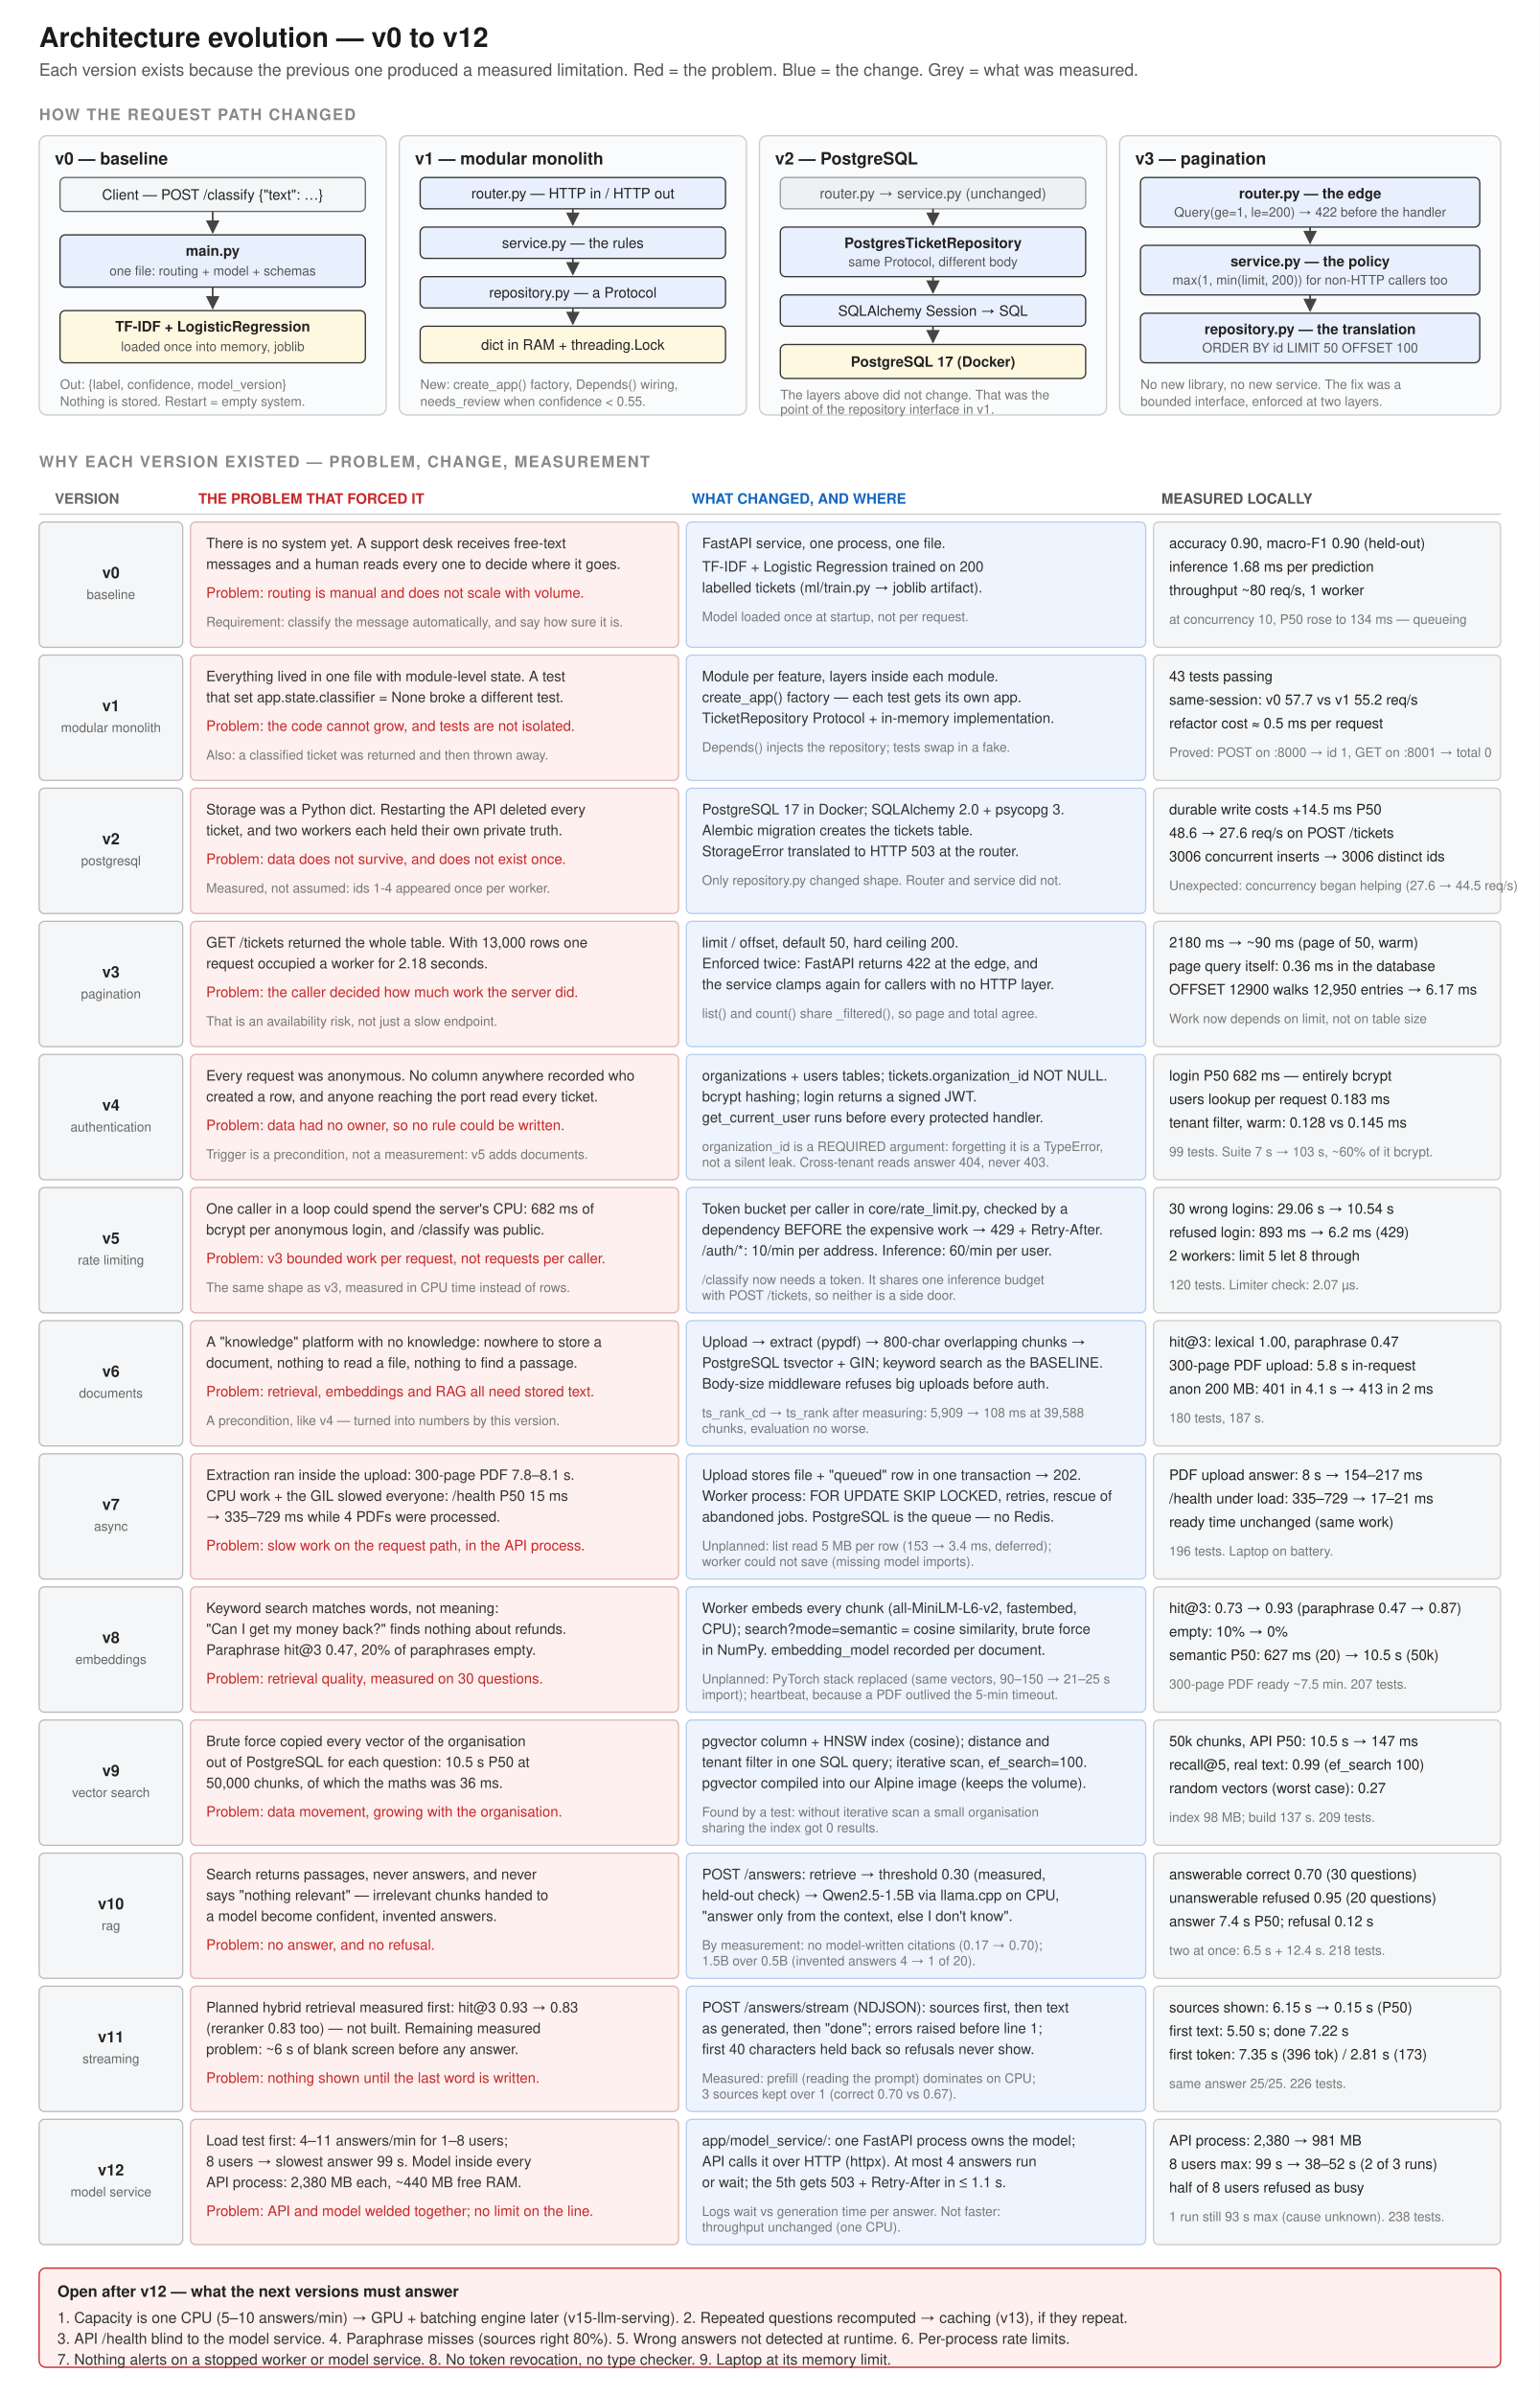
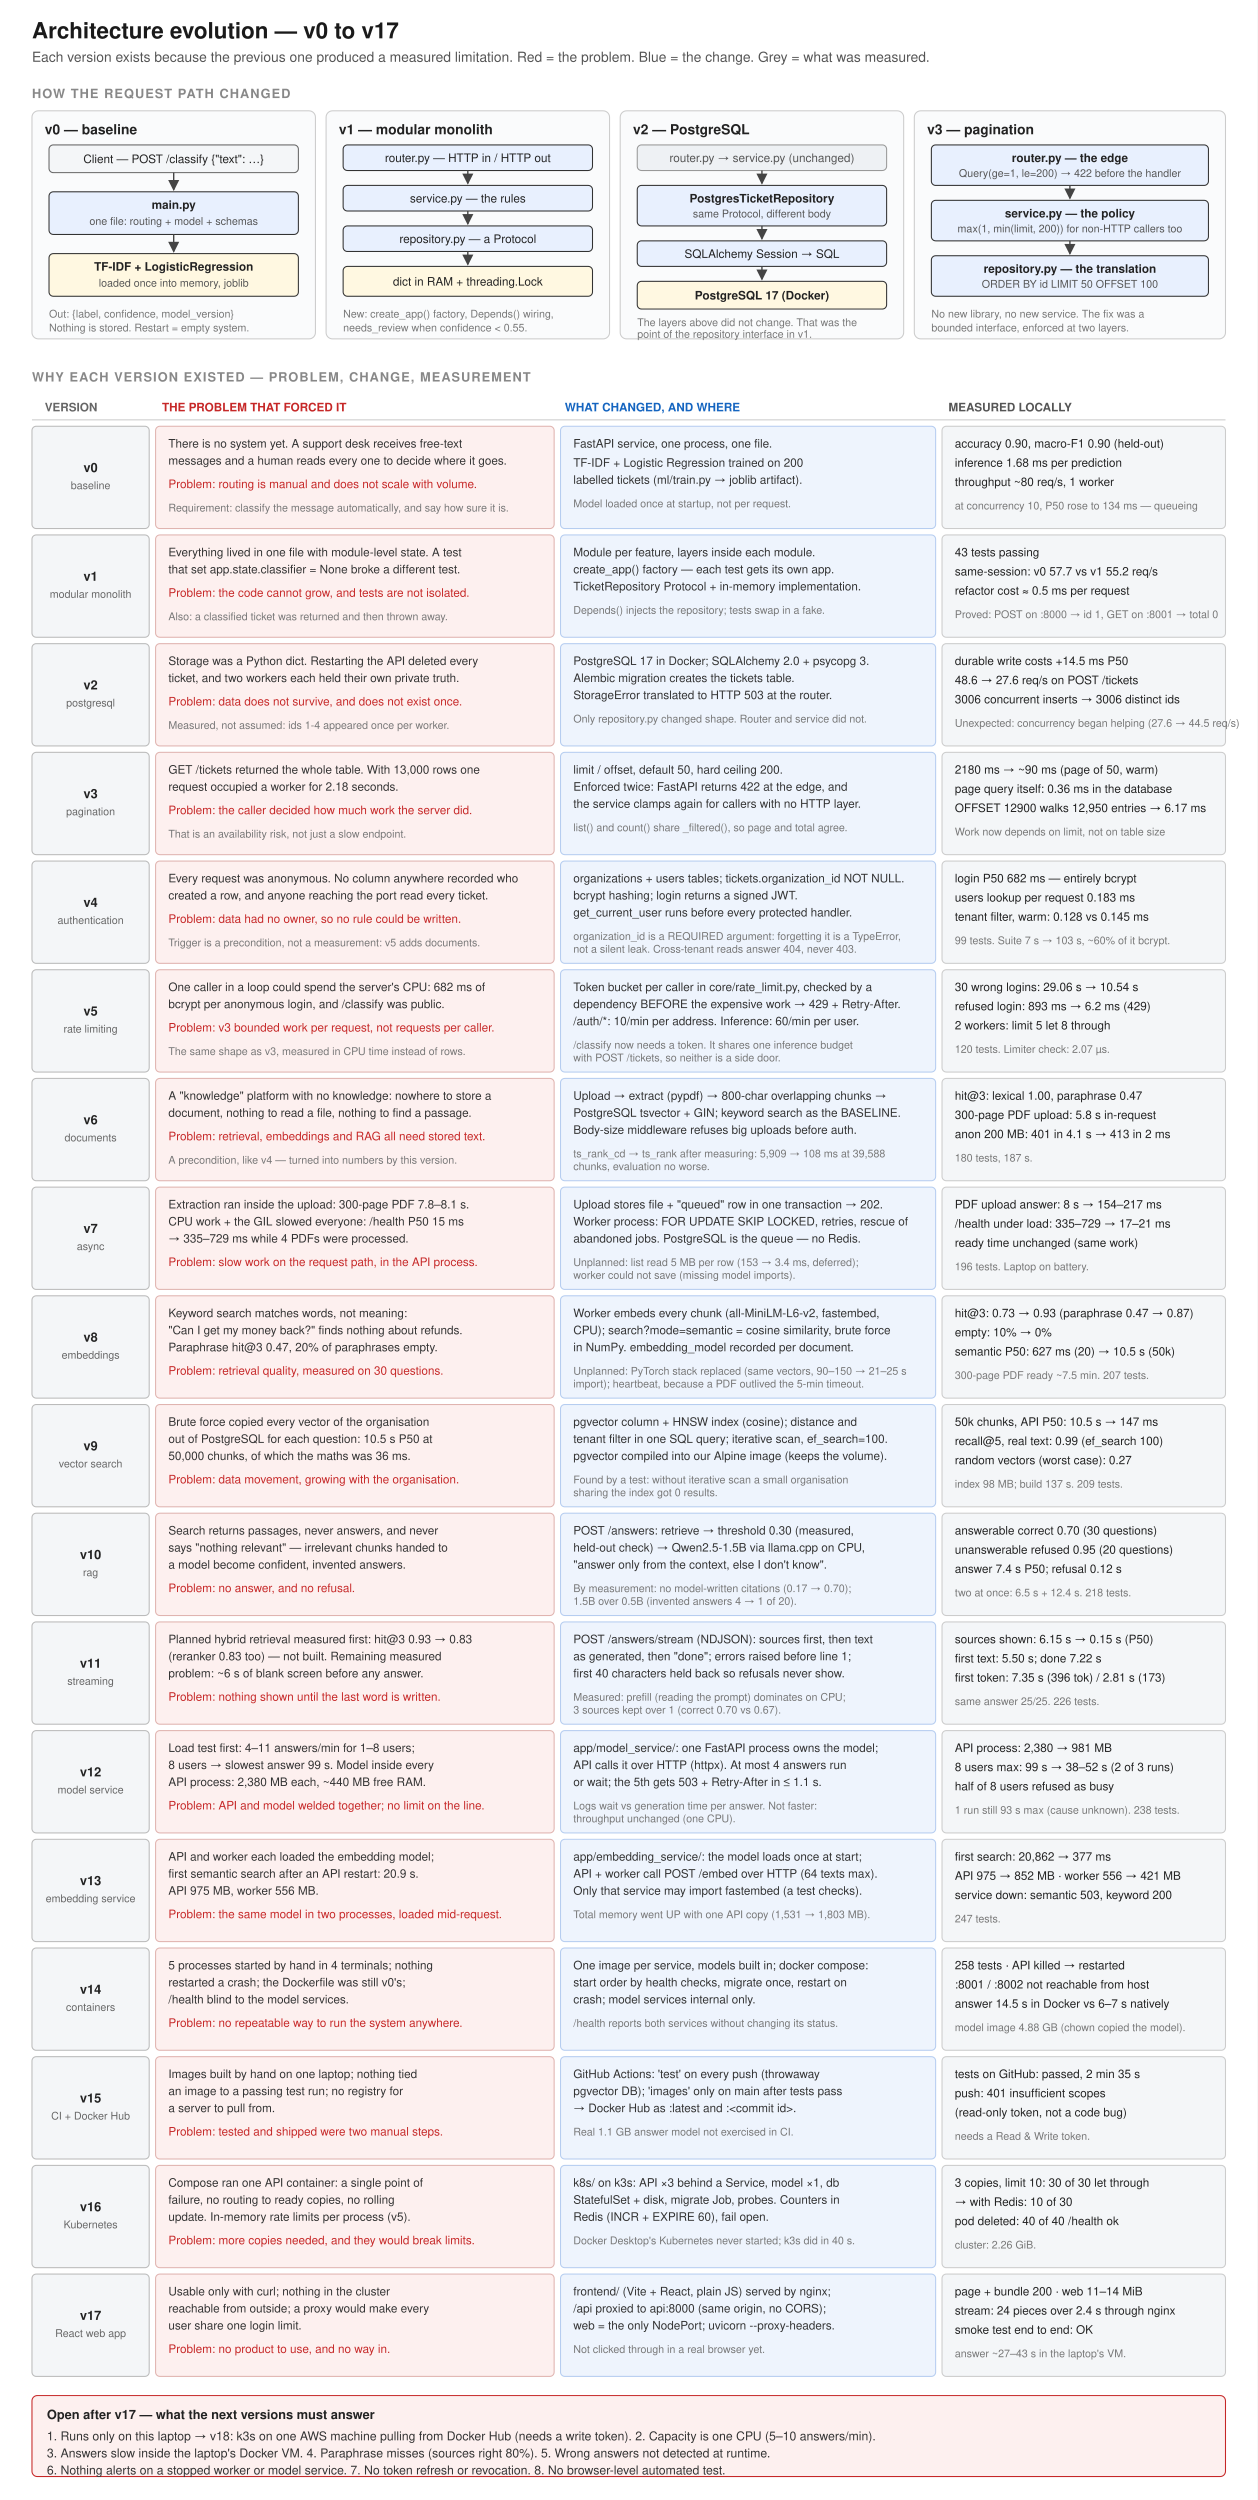
- <svg xmlns="http://www.w3.org/2000/svg" width="1180" height="1836" viewBox="0 0 1180 1836" font-family="Segoe UI, Helvetica, Arial, sans-serif" font-size="13">
+ <svg xmlns="http://www.w3.org/2000/svg" width="1180" height="2346" viewBox="0 0 1180 2346" font-family="Segoe UI, Helvetica, Arial, sans-serif" font-size="13">
  <defs>
    <marker id="a" markerWidth="8" markerHeight="8" refX="7" refY="4" orient="auto" markerUnits="strokeWidth">
      <path d="M0,0 L8,4 L0,8 z" fill="#444" />
    </marker>
  </defs>
-   <rect width="1180" height="1836" fill="#ffffff" />
-   <text x="30" y="36" font-size="21" font-weight="bold" fill="#1a1a1a">Architecture evolution — v0 to v12</text>
+   <rect width="1180" height="2346" fill="#ffffff" />
+   <text x="30" y="36" font-size="21" font-weight="bold" fill="#1a1a1a">Architecture evolution — v0 to v17</text>
  <text x="30" y="58" fill="#555">Each version exists because the previous one produced a measured limitation. Red = the problem. Blue = the change. Grey = what was measured.</text>
  <text x="30" y="92" font-size="12" font-weight="bold" fill="#888" letter-spacing="1">HOW THE REQUEST PATH CHANGED</text>
  <rect x="30" y="104" width="266" height="214" rx="6" fill="#fafbfc" stroke="#ccc" />
  <text x="42" y="126" font-weight="bold" font-size="13" fill="#222">v0 — baseline</text>
  <rect x="46" y="136" width="234" height="26" rx="4" fill="#f4f6f8" stroke="#666" />
  <text x="163" y="153" text-anchor="middle" font-size="11" fill="#222">Client — POST /classify {"text": …}</text>
  <line x1="163" y1="162" x2="163" y2="178" stroke="#444" stroke-width="1.3" marker-end="url(#a)" />
  <rect x="46" y="180" width="234" height="40" rx="4" fill="#e8f0fe" stroke="#333" />
  <text x="163" y="196" text-anchor="middle" font-size="11" font-weight="bold" fill="#222">main.py</text>
  <text x="163" y="211" text-anchor="middle" font-size="10" fill="#555">one file: routing + model + schemas</text>
  <line x1="163" y1="220" x2="163" y2="236" stroke="#444" stroke-width="1.3" marker-end="url(#a)" />
  <rect x="46" y="238" width="234" height="40" rx="4" fill="#fff8e1" stroke="#333" />
  <text x="163" y="254" text-anchor="middle" font-size="11" font-weight="bold" fill="#222">TF-IDF + LogisticRegression</text>
  <text x="163" y="269" text-anchor="middle" font-size="10" fill="#555">loaded once into memory, joblib</text>
  <text x="46" y="298" font-size="10" fill="#777">Out: {label, confidence, model_version}</text>
  <text x="46" y="311" font-size="10" fill="#777">Nothing is stored. Restart = empty system.</text>
  <rect x="306" y="104" width="266" height="214" rx="6" fill="#fafbfc" stroke="#ccc" />
  <text x="318" y="126" font-weight="bold" font-size="13" fill="#222">v1 — modular monolith</text>
  <rect x="322" y="136" width="234" height="24" rx="4" fill="#e8f0fe" stroke="#333" />
  <text x="439" y="152" text-anchor="middle" font-size="11" fill="#222">router.py — HTTP in / HTTP out</text>
  <line x1="439" y1="160" x2="439" y2="172" stroke="#444" stroke-width="1.3" marker-end="url(#a)" />
  <rect x="322" y="174" width="234" height="24" rx="4" fill="#e8f0fe" stroke="#333" />
  <text x="439" y="190" text-anchor="middle" font-size="11" fill="#222">service.py — the rules</text>
  <line x1="439" y1="198" x2="439" y2="210" stroke="#444" stroke-width="1.3" marker-end="url(#a)" />
  <rect x="322" y="212" width="234" height="24" rx="4" fill="#e8f0fe" stroke="#333" />
  <text x="439" y="228" text-anchor="middle" font-size="11" fill="#222">repository.py — a Protocol</text>
  <line x1="439" y1="236" x2="439" y2="248" stroke="#444" stroke-width="1.3" marker-end="url(#a)" />
  <rect x="322" y="250" width="234" height="28" rx="4" fill="#fff8e1" stroke="#333" />
  <text x="439" y="268" text-anchor="middle" font-size="11" fill="#222">dict in RAM + threading.Lock</text>
  <text x="322" y="298" font-size="10" fill="#777">New: create_app() factory, Depends() wiring,</text>
  <text x="322" y="311" font-size="10" fill="#777">needs_review when confidence &lt; 0.55.</text>
  <rect x="582" y="104" width="266" height="214" rx="6" fill="#fafbfc" stroke="#ccc" />
  <text x="594" y="126" font-weight="bold" font-size="13" fill="#222">v2 — PostgreSQL</text>
  <rect x="598" y="136" width="234" height="24" rx="4" fill="#eef1f4" stroke="#999" />
  <text x="715" y="152" text-anchor="middle" font-size="11" fill="#555">router.py → service.py (unchanged)</text>
  <line x1="715" y1="160" x2="715" y2="172" stroke="#444" stroke-width="1.3" marker-end="url(#a)" />
  <rect x="598" y="174" width="234" height="38" rx="4" fill="#e8f0fe" stroke="#333" />
  <text x="715" y="190" text-anchor="middle" font-size="11" font-weight="bold" fill="#222">PostgresTicketRepository</text>
  <text x="715" y="204" text-anchor="middle" font-size="10" fill="#555">same Protocol, different body</text>
  <line x1="715" y1="212" x2="715" y2="224" stroke="#444" stroke-width="1.3" marker-end="url(#a)" />
  <rect x="598" y="226" width="234" height="24" rx="4" fill="#e8f0fe" stroke="#333" />
  <text x="715" y="242" text-anchor="middle" font-size="11" fill="#222">SQLAlchemy Session → SQL</text>
  <line x1="715" y1="250" x2="715" y2="262" stroke="#444" stroke-width="1.3" marker-end="url(#a)" />
  <rect x="598" y="264" width="234" height="26" rx="4" fill="#fff8e1" stroke="#333" />
  <text x="715" y="281" text-anchor="middle" font-size="11" font-weight="bold" fill="#222">PostgreSQL 17 (Docker)</text>
  <text x="598" y="306" font-size="10" fill="#777">The layers above did not change. That was the</text>
  <text x="598" y="317" font-size="10" fill="#777">point of the repository interface in v1.</text>
  <rect x="858" y="104" width="292" height="214" rx="6" fill="#fafbfc" stroke="#ccc" />
  <text x="870" y="126" font-weight="bold" font-size="13" fill="#222">v3 — pagination</text>
  <rect x="874" y="136" width="260" height="38" rx="4" fill="#e8f0fe" stroke="#333" />
  <text x="1004" y="152" text-anchor="middle" font-size="11" font-weight="bold" fill="#222">router.py — the edge</text>
  <text x="1004" y="166" text-anchor="middle" font-size="10" fill="#555">Query(ge=1, le=200) → 422 before the handler</text>
  <line x1="1004" y1="174" x2="1004" y2="186" stroke="#444" stroke-width="1.3" marker-end="url(#a)" />
  <rect x="874" y="188" width="260" height="38" rx="4" fill="#e8f0fe" stroke="#333" />
  <text x="1004" y="204" text-anchor="middle" font-size="11" font-weight="bold" fill="#222">service.py — the policy</text>
  <text x="1004" y="218" text-anchor="middle" font-size="10" fill="#555">max(1, min(limit, 200)) for non-HTTP callers too</text>
  <line x1="1004" y1="226" x2="1004" y2="238" stroke="#444" stroke-width="1.3" marker-end="url(#a)" />
  <rect x="874" y="240" width="260" height="38" rx="4" fill="#e8f0fe" stroke="#333" />
  <text x="1004" y="256" text-anchor="middle" font-size="11" font-weight="bold" fill="#222">repository.py — the translation</text>
  <text x="1004" y="270" text-anchor="middle" font-size="10" fill="#555">ORDER BY id LIMIT 50 OFFSET 100</text>
  <text x="874" y="298" font-size="10" fill="#777">No new library, no new service. The fix was a</text>
  <text x="874" y="311" font-size="10" fill="#777">bounded interface, enforced at two layers.</text>
  <text x="30" y="358" font-size="12" font-weight="bold" fill="#888" letter-spacing="1">WHY EACH VERSION EXISTED — PROBLEM, CHANGE, MEASUREMENT</text>
  <text x="42" y="386" font-size="11" font-weight="bold" fill="#666">VERSION</text>
  <text x="152" y="386" font-size="11" font-weight="bold" fill="#c62828">THE PROBLEM THAT FORCED IT</text>
  <text x="530" y="386" font-size="11" font-weight="bold" fill="#1565c0">WHAT CHANGED, AND WHERE</text>
  <text x="890" y="386" font-size="11" font-weight="bold" fill="#555">MEASURED LOCALLY</text>
  <line x1="30" y1="394" x2="1150" y2="394" stroke="#ccc" />
  <rect x="30" y="400" width="110" height="96" rx="4" fill="#f4f6f8" stroke="#bbb" />
  <text x="85" y="443" text-anchor="middle" font-size="12" font-weight="bold" fill="#222">v0</text>
  <text x="85" y="459" text-anchor="middle" font-size="10" fill="#666">baseline</text>
  <rect x="146" y="400" width="374" height="96" rx="4" fill="#fdf0ef" stroke="#e0b4b0" />
  <text x="158" y="420" font-size="11" fill="#333">There is no system yet. A support desk receives free-text</text>
  <text x="158" y="436" font-size="11" fill="#333">messages and a human reads every one to decide where it goes.</text>
  <text x="158" y="458" font-size="11" fill="#c62828">Problem: routing is manual and does not scale with volume.</text>
  <text x="158" y="480" font-size="10" fill="#777">Requirement: classify the message automatically, and say how sure it is.</text>
  <rect x="526" y="400" width="352" height="96" rx="4" fill="#eef4fd" stroke="#b6cdf0" />
  <text x="538" y="420" font-size="11" fill="#333">FastAPI service, one process, one file.</text>
  <text x="538" y="438" font-size="11" fill="#333">TF-IDF + Logistic Regression trained on 200</text>
  <text x="538" y="454" font-size="11" fill="#333">labelled tickets (ml/train.py → joblib artifact).</text>
  <text x="538" y="476" font-size="10" fill="#777">Model loaded once at startup, not per request.</text>
  <rect x="884" y="400" width="266" height="96" rx="4" fill="#f4f6f8" stroke="#ccc" />
  <text x="896" y="420" font-size="11" fill="#222">accuracy 0.90, macro-F1 0.90 (held-out)</text>
  <text x="896" y="438" font-size="11" fill="#222">inference 1.68 ms per prediction</text>
  <text x="896" y="456" font-size="11" fill="#222">throughput ~80 req/s, 1 worker</text>
  <text x="896" y="478" font-size="10" fill="#777">at concurrency 10, P50 rose to 134 ms — queueing</text>
  <rect x="30" y="502" width="110" height="96" rx="4" fill="#f4f6f8" stroke="#bbb" />
  <text x="85" y="545" text-anchor="middle" font-size="12" font-weight="bold" fill="#222">v1</text>
  <text x="85" y="561" text-anchor="middle" font-size="10" fill="#666">modular monolith</text>
  <rect x="146" y="502" width="374" height="96" rx="4" fill="#fdf0ef" stroke="#e0b4b0" />
  <text x="158" y="522" font-size="11" fill="#333">Everything lived in one file with module-level state. A test</text>
  <text x="158" y="538" font-size="11" fill="#333">that set app.state.classifier = None broke a different test.</text>
  <text x="158" y="560" font-size="11" fill="#c62828">Problem: the code cannot grow, and tests are not isolated.</text>
  <text x="158" y="582" font-size="10" fill="#777">Also: a classified ticket was returned and then thrown away.</text>
  <rect x="526" y="502" width="352" height="96" rx="4" fill="#eef4fd" stroke="#b6cdf0" />
  <text x="538" y="522" font-size="11" fill="#333">Module per feature, layers inside each module.</text>
  <text x="538" y="538" font-size="11" fill="#333">create_app() factory — each test gets its own app.</text>
  <text x="538" y="554" font-size="11" fill="#333">TicketRepository Protocol + in-memory implementation.</text>
  <text x="538" y="576" font-size="10" fill="#777">Depends() injects the repository; tests swap in a fake.</text>
  <rect x="884" y="502" width="266" height="96" rx="4" fill="#f4f6f8" stroke="#ccc" />
  <text x="896" y="522" font-size="11" fill="#222">43 tests passing</text>
  <text x="896" y="540" font-size="11" fill="#222">same-session: v0 57.7 vs v1 55.2 req/s</text>
  <text x="896" y="558" font-size="11" fill="#222">refactor cost ≈ 0.5 ms per request</text>
  <text x="896" y="580" font-size="10" fill="#777">Proved: POST on :8000 → id 1, GET on :8001 → total 0</text>
  <rect x="30" y="604" width="110" height="96" rx="4" fill="#f4f6f8" stroke="#bbb" />
  <text x="85" y="647" text-anchor="middle" font-size="12" font-weight="bold" fill="#222">v2</text>
  <text x="85" y="663" text-anchor="middle" font-size="10" fill="#666">postgresql</text>
  <rect x="146" y="604" width="374" height="96" rx="4" fill="#fdf0ef" stroke="#e0b4b0" />
  <text x="158" y="624" font-size="11" fill="#333">Storage was a Python dict. Restarting the API deleted every</text>
  <text x="158" y="640" font-size="11" fill="#333">ticket, and two workers each held their own private truth.</text>
  <text x="158" y="662" font-size="11" fill="#c62828">Problem: data does not survive, and does not exist once.</text>
  <text x="158" y="684" font-size="10" fill="#777">Measured, not assumed: ids 1-4 appeared once per worker.</text>
  <rect x="526" y="604" width="352" height="96" rx="4" fill="#eef4fd" stroke="#b6cdf0" />
  <text x="538" y="624" font-size="11" fill="#333">PostgreSQL 17 in Docker; SQLAlchemy 2.0 + psycopg 3.</text>
  <text x="538" y="640" font-size="11" fill="#333">Alembic migration creates the tickets table.</text>
  <text x="538" y="656" font-size="11" fill="#333">StorageError translated to HTTP 503 at the router.</text>
  <text x="538" y="678" font-size="10" fill="#777">Only repository.py changed shape. Router and service did not.</text>
  <rect x="884" y="604" width="266" height="96" rx="4" fill="#f4f6f8" stroke="#ccc" />
  <text x="896" y="624" font-size="11" fill="#222">durable write costs +14.5 ms P50</text>
  <text x="896" y="642" font-size="11" fill="#222">48.6 → 27.6 req/s on POST /tickets</text>
  <text x="896" y="660" font-size="11" fill="#222">3006 concurrent inserts → 3006 distinct ids</text>
  <text x="896" y="682" font-size="10" fill="#777">Unexpected: concurrency began helping (27.6 → 44.5 req/s)</text>
  <rect x="30" y="706" width="110" height="96" rx="4" fill="#f4f6f8" stroke="#bbb" />
  <text x="85" y="749" text-anchor="middle" font-size="12" font-weight="bold" fill="#222">v3</text>
  <text x="85" y="765" text-anchor="middle" font-size="10" fill="#666">pagination</text>
  <rect x="146" y="706" width="374" height="96" rx="4" fill="#fdf0ef" stroke="#e0b4b0" />
  <text x="158" y="726" font-size="11" fill="#333">GET /tickets returned the whole table. With 13,000 rows one</text>
  <text x="158" y="742" font-size="11" fill="#333">request occupied a worker for 2.18 seconds.</text>
  <text x="158" y="764" font-size="11" fill="#c62828">Problem: the caller decided how much work the server did.</text>
  <text x="158" y="786" font-size="10" fill="#777">That is an availability risk, not just a slow endpoint.</text>
  <rect x="526" y="706" width="352" height="96" rx="4" fill="#eef4fd" stroke="#b6cdf0" />
  <text x="538" y="726" font-size="11" fill="#333">limit / offset, default 50, hard ceiling 200.</text>
  <text x="538" y="742" font-size="11" fill="#333">Enforced twice: FastAPI returns 422 at the edge, and</text>
  <text x="538" y="758" font-size="11" fill="#333">the service clamps again for callers with no HTTP layer.</text>
  <text x="538" y="780" font-size="10" fill="#777">list() and count() share _filtered(), so page and total agree.</text>
  <rect x="884" y="706" width="266" height="96" rx="4" fill="#f4f6f8" stroke="#ccc" />
  <text x="896" y="726" font-size="11" fill="#222">2180 ms → ~90 ms (page of 50, warm)</text>
  <text x="896" y="744" font-size="11" fill="#222">page query itself: 0.36 ms in the database</text>
  <text x="896" y="762" font-size="11" fill="#222">OFFSET 12900 walks 12,950 entries → 6.17 ms</text>
  <text x="896" y="784" font-size="10" fill="#777">Work now depends on limit, not on table size</text>
  <rect x="30" y="808" width="110" height="96" rx="4" fill="#f4f6f8" stroke="#bbb" />
  <text x="85" y="851" text-anchor="middle" font-size="12" font-weight="bold" fill="#222">v4</text>
  <text x="85" y="867" text-anchor="middle" font-size="10" fill="#666">authentication</text>
  <rect x="146" y="808" width="374" height="96" rx="4" fill="#fdf0ef" stroke="#e0b4b0" />
  <text x="158" y="828" font-size="11" fill="#333">Every request was anonymous. No column anywhere recorded who</text>
  <text x="158" y="844" font-size="11" fill="#333">created a row, and anyone reaching the port read every ticket.</text>
  <text x="158" y="866" font-size="11" fill="#c62828">Problem: data had no owner, so no rule could be written.</text>
  <text x="158" y="888" font-size="10" fill="#777">Trigger is a precondition, not a measurement: v5 adds documents.</text>
  <rect x="526" y="808" width="352" height="96" rx="4" fill="#eef4fd" stroke="#b6cdf0" />
  <text x="538" y="828" font-size="11" fill="#333">organizations + users tables; tickets.organization_id NOT NULL.</text>
  <text x="538" y="844" font-size="11" fill="#333">bcrypt hashing; login returns a signed JWT.</text>
  <text x="538" y="860" font-size="11" fill="#333">get_current_user runs before every protected handler.</text>
  <text x="538" y="882" font-size="10" fill="#777">organization_id is a REQUIRED argument: forgetting it is a TypeError,</text>
  <text x="538" y="894" font-size="10" fill="#777">not a silent leak. Cross-tenant reads answer 404, never 403.</text>
  <rect x="884" y="808" width="266" height="96" rx="4" fill="#f4f6f8" stroke="#ccc" />
  <text x="896" y="828" font-size="11" fill="#222">login P50 682 ms — entirely bcrypt</text>
  <text x="896" y="846" font-size="11" fill="#222">users lookup per request 0.183 ms</text>
  <text x="896" y="864" font-size="11" fill="#222">tenant filter, warm: 0.128 vs 0.145 ms</text>
  <text x="896" y="886" font-size="10" fill="#777">99 tests. Suite 7 s → 103 s, ~60% of it bcrypt.</text>
  <rect x="30" y="910" width="110" height="96" rx="4" fill="#f4f6f8" stroke="#bbb" />
  <text x="85" y="953" text-anchor="middle" font-size="12" font-weight="bold" fill="#222">v5</text>
  <text x="85" y="969" text-anchor="middle" font-size="10" fill="#666">rate limiting</text>
  <rect x="146" y="910" width="374" height="96" rx="4" fill="#fdf0ef" stroke="#e0b4b0" />
  <text x="158" y="930" font-size="11" fill="#333">One caller in a loop could spend the server's CPU: 682 ms of</text>
  <text x="158" y="946" font-size="11" fill="#333">bcrypt per anonymous login, and /classify was public.</text>
  <text x="158" y="968" font-size="11" fill="#c62828">Problem: v3 bounded work per request, not requests per caller.</text>
  <text x="158" y="990" font-size="10" fill="#777">The same shape as v3, measured in CPU time instead of rows.</text>
  <rect x="526" y="910" width="352" height="96" rx="4" fill="#eef4fd" stroke="#b6cdf0" />
  <text x="538" y="930" font-size="11" fill="#333">Token bucket per caller in core/rate_limit.py, checked by a</text>
  <text x="538" y="946" font-size="11" fill="#333">dependency BEFORE the expensive work → 429 + Retry-After.</text>
  <text x="538" y="962" font-size="11" fill="#333">/auth/*: 10/min per address. Inference: 60/min per user.</text>
  <text x="538" y="984" font-size="10" fill="#777">/classify now needs a token. It shares one inference budget</text>
  <text x="538" y="996" font-size="10" fill="#777">with POST /tickets, so neither is a side door.</text>
  <rect x="884" y="910" width="266" height="96" rx="4" fill="#f4f6f8" stroke="#ccc" />
  <text x="896" y="930" font-size="11" fill="#222">30 wrong logins: 29.06 s → 10.54 s</text>
  <text x="896" y="948" font-size="11" fill="#222">refused login: 893 ms → 6.2 ms (429)</text>
  <text x="896" y="966" font-size="11" fill="#222">2 workers: limit 5 let 8 through</text>
  <text x="896" y="988" font-size="10" fill="#777">120 tests. Limiter check: 2.07 µs.</text>
  <rect x="30" y="1012" width="110" height="96" rx="4" fill="#f4f6f8" stroke="#bbb" />
  <text x="85" y="1055" text-anchor="middle" font-size="12" font-weight="bold" fill="#222">v6</text>
  <text x="85" y="1071" text-anchor="middle" font-size="10" fill="#666">documents</text>
  <rect x="146" y="1012" width="374" height="96" rx="4" fill="#fdf0ef" stroke="#e0b4b0" />
  <text x="158" y="1032" font-size="11" fill="#333">A "knowledge" platform with no knowledge: nowhere to store a</text>
  <text x="158" y="1048" font-size="11" fill="#333">document, nothing to read a file, nothing to find a passage.</text>
  <text x="158" y="1070" font-size="11" fill="#c62828">Problem: retrieval, embeddings and RAG all need stored text.</text>
  <text x="158" y="1092" font-size="10" fill="#777">A precondition, like v4 — turned into numbers by this version.</text>
  <rect x="526" y="1012" width="352" height="96" rx="4" fill="#eef4fd" stroke="#b6cdf0" />
  <text x="538" y="1032" font-size="11" fill="#333">Upload → extract (pypdf) → 800-char overlapping chunks →</text>
  <text x="538" y="1048" font-size="11" fill="#333">PostgreSQL tsvector + GIN; keyword search as the BASELINE.</text>
  <text x="538" y="1064" font-size="11" fill="#333">Body-size middleware refuses big uploads before auth.</text>
  <text x="538" y="1086" font-size="10" fill="#777">ts_rank_cd → ts_rank after measuring: 5,909 → 108 ms at 39,588</text>
  <text x="538" y="1098" font-size="10" fill="#777">chunks, evaluation no worse.</text>
  <rect x="884" y="1012" width="266" height="96" rx="4" fill="#f4f6f8" stroke="#ccc" />
  <text x="896" y="1032" font-size="11" fill="#222">hit@3: lexical 1.00, paraphrase 0.47</text>
  <text x="896" y="1050" font-size="11" fill="#222">300-page PDF upload: 5.8 s in-request</text>
  <text x="896" y="1068" font-size="11" fill="#222">anon 200 MB: 401 in 4.1 s → 413 in 2 ms</text>
  <text x="896" y="1090" font-size="10" fill="#777">180 tests, 187 s.</text>
  <rect x="30" y="1114" width="110" height="96" rx="4" fill="#f4f6f8" stroke="#bbb" />
  <text x="85" y="1157" text-anchor="middle" font-size="12" font-weight="bold" fill="#222">v7</text>
  <text x="85" y="1173" text-anchor="middle" font-size="10" fill="#666">async</text>
  <rect x="146" y="1114" width="374" height="96" rx="4" fill="#fdf0ef" stroke="#e0b4b0" />
  <text x="158" y="1134" font-size="11" fill="#333">Extraction ran inside the upload: 300-page PDF 7.8–8.1 s.</text>
  <text x="158" y="1150" font-size="11" fill="#333">CPU work + the GIL slowed everyone: /health P50 15 ms</text>
  <text x="158" y="1166" font-size="11" fill="#333">→ 335–729 ms while 4 PDFs were processed.</text>
  <text x="158" y="1188" font-size="11" fill="#c62828">Problem: slow work on the request path, in the API process.</text>
  <rect x="526" y="1114" width="352" height="96" rx="4" fill="#eef4fd" stroke="#b6cdf0" />
  <text x="538" y="1134" font-size="11" fill="#333">Upload stores file + "queued" row in one transaction → 202.</text>
  <text x="538" y="1150" font-size="11" fill="#333">Worker process: FOR UPDATE SKIP LOCKED, retries, rescue of</text>
  <text x="538" y="1166" font-size="11" fill="#333">abandoned jobs. PostgreSQL is the queue — no Redis.</text>
  <text x="538" y="1188" font-size="10" fill="#777">Unplanned: list read 5 MB per row (153 → 3.4 ms, deferred);</text>
  <text x="538" y="1200" font-size="10" fill="#777">worker could not save (missing model imports).</text>
  <rect x="884" y="1114" width="266" height="96" rx="4" fill="#f4f6f8" stroke="#ccc" />
  <text x="896" y="1134" font-size="11" fill="#222">PDF upload answer: 8 s → 154–217 ms</text>
  <text x="896" y="1152" font-size="11" fill="#222">/health under load: 335–729 → 17–21 ms</text>
  <text x="896" y="1170" font-size="11" fill="#222">ready time unchanged (same work)</text>
  <text x="896" y="1192" font-size="10" fill="#777">196 tests. Laptop on battery.</text>
  <rect x="30" y="1216" width="110" height="96" rx="4" fill="#f4f6f8" stroke="#bbb" />
  <text x="85" y="1259" text-anchor="middle" font-size="12" font-weight="bold" fill="#222">v8</text>
  <text x="85" y="1275" text-anchor="middle" font-size="10" fill="#666">embeddings</text>
  <rect x="146" y="1216" width="374" height="96" rx="4" fill="#fdf0ef" stroke="#e0b4b0" />
  <text x="158" y="1236" font-size="11" fill="#333">Keyword search matches words, not meaning:</text>
  <text x="158" y="1252" font-size="11" fill="#333">"Can I get my money back?" finds nothing about refunds.</text>
  <text x="158" y="1268" font-size="11" fill="#333">Paraphrase hit@3 0.47, 20% of paraphrases empty.</text>
  <text x="158" y="1290" font-size="11" fill="#c62828">Problem: retrieval quality, measured on 30 questions.</text>
  <rect x="526" y="1216" width="352" height="96" rx="4" fill="#eef4fd" stroke="#b6cdf0" />
  <text x="538" y="1236" font-size="11" fill="#333">Worker embeds every chunk (all-MiniLM-L6-v2, fastembed,</text>
  <text x="538" y="1252" font-size="11" fill="#333">CPU); search?mode=semantic = cosine similarity, brute force</text>
  <text x="538" y="1268" font-size="11" fill="#333">in NumPy. embedding_model recorded per document.</text>
  <text x="538" y="1290" font-size="10" fill="#777">Unplanned: PyTorch stack replaced (same vectors, 90–150 → 21–25 s</text>
  <text x="538" y="1302" font-size="10" fill="#777">import); heartbeat, because a PDF outlived the 5-min timeout.</text>
  <rect x="884" y="1216" width="266" height="96" rx="4" fill="#f4f6f8" stroke="#ccc" />
  <text x="896" y="1236" font-size="11" fill="#222">hit@3: 0.73 → 0.93 (paraphrase 0.47 → 0.87)</text>
  <text x="896" y="1254" font-size="11" fill="#222">empty: 10% → 0%</text>
  <text x="896" y="1272" font-size="11" fill="#222">semantic P50: 627 ms (20) → 10.5 s (50k)</text>
  <text x="896" y="1294" font-size="10" fill="#777">300-page PDF ready ~7.5 min. 207 tests.</text>
  <rect x="30" y="1318" width="110" height="96" rx="4" fill="#f4f6f8" stroke="#bbb" />
  <text x="85" y="1361" text-anchor="middle" font-size="12" font-weight="bold" fill="#222">v9</text>
  <text x="85" y="1377" text-anchor="middle" font-size="10" fill="#666">vector search</text>
  <rect x="146" y="1318" width="374" height="96" rx="4" fill="#fdf0ef" stroke="#e0b4b0" />
  <text x="158" y="1338" font-size="11" fill="#333">Brute force copied every vector of the organisation</text>
  <text x="158" y="1354" font-size="11" fill="#333">out of PostgreSQL for each question: 10.5 s P50 at</text>
  <text x="158" y="1370" font-size="11" fill="#333">50,000 chunks, of which the maths was 36 ms.</text>
  <text x="158" y="1392" font-size="11" fill="#c62828">Problem: data movement, growing with the organisation.</text>
  <rect x="526" y="1318" width="352" height="96" rx="4" fill="#eef4fd" stroke="#b6cdf0" />
  <text x="538" y="1338" font-size="11" fill="#333">pgvector column + HNSW index (cosine); distance and</text>
  <text x="538" y="1354" font-size="11" fill="#333">tenant filter in one SQL query; iterative scan, ef_search=100.</text>
  <text x="538" y="1370" font-size="11" fill="#333">pgvector compiled into our Alpine image (keeps the volume).</text>
  <text x="538" y="1392" font-size="10" fill="#777">Found by a test: without iterative scan a small organisation</text>
  <text x="538" y="1404" font-size="10" fill="#777">sharing the index got 0 results.</text>
  <rect x="884" y="1318" width="266" height="96" rx="4" fill="#f4f6f8" stroke="#ccc" />
  <text x="896" y="1338" font-size="11" fill="#222">50k chunks, API P50: 10.5 s → 147 ms</text>
  <text x="896" y="1356" font-size="11" fill="#222">recall@5, real text: 0.99 (ef_search 100)</text>
  <text x="896" y="1374" font-size="11" fill="#222">random vectors (worst case): 0.27</text>
  <text x="896" y="1396" font-size="10" fill="#777">index 98 MB; build 137 s. 209 tests.</text>
  <rect x="30" y="1420" width="110" height="96" rx="4" fill="#f4f6f8" stroke="#bbb" />
  <text x="85" y="1463" text-anchor="middle" font-size="12" font-weight="bold" fill="#222">v10</text>
  <text x="85" y="1479" text-anchor="middle" font-size="10" fill="#666">rag</text>
  <rect x="146" y="1420" width="374" height="96" rx="4" fill="#fdf0ef" stroke="#e0b4b0" />
  <text x="158" y="1440" font-size="11" fill="#333">Search returns passages, never answers, and never</text>
  <text x="158" y="1456" font-size="11" fill="#333">says "nothing relevant" — irrelevant chunks handed to</text>
  <text x="158" y="1472" font-size="11" fill="#333">a model become confident, invented answers.</text>
  <text x="158" y="1494" font-size="11" fill="#c62828">Problem: no answer, and no refusal.</text>
  <rect x="526" y="1420" width="352" height="96" rx="4" fill="#eef4fd" stroke="#b6cdf0" />
  <text x="538" y="1440" font-size="11" fill="#333">POST /answers: retrieve → threshold 0.30 (measured,</text>
  <text x="538" y="1456" font-size="11" fill="#333">held-out check) → Qwen2.5-1.5B via llama.cpp on CPU,</text>
  <text x="538" y="1472" font-size="11" fill="#333">"answer only from the context, else I don't know".</text>
  <text x="538" y="1494" font-size="10" fill="#777">By measurement: no model-written citations (0.17 → 0.70);</text>
  <text x="538" y="1506" font-size="10" fill="#777">1.5B over 0.5B (invented answers 4 → 1 of 20).</text>
  <rect x="884" y="1420" width="266" height="96" rx="4" fill="#f4f6f8" stroke="#ccc" />
  <text x="896" y="1440" font-size="11" fill="#222">answerable correct 0.70 (30 questions)</text>
  <text x="896" y="1458" font-size="11" fill="#222">unanswerable refused 0.95 (20 questions)</text>
  <text x="896" y="1476" font-size="11" fill="#222">answer 7.4 s P50; refusal 0.12 s</text>
  <text x="896" y="1498" font-size="10" fill="#777">two at once: 6.5 s + 12.4 s. 218 tests.</text>
  <rect x="30" y="1522" width="110" height="96" rx="4" fill="#f4f6f8" stroke="#bbb" />
  <text x="85" y="1565" text-anchor="middle" font-size="12" font-weight="bold" fill="#222">v11</text>
  <text x="85" y="1581" text-anchor="middle" font-size="10" fill="#666">streaming</text>
  <rect x="146" y="1522" width="374" height="96" rx="4" fill="#fdf0ef" stroke="#e0b4b0" />
  <text x="158" y="1542" font-size="11" fill="#333">Planned hybrid retrieval measured first: hit@3 0.93 → 0.83</text>
  <text x="158" y="1558" font-size="11" fill="#333">(reranker 0.83 too) — not built. Remaining measured</text>
  <text x="158" y="1574" font-size="11" fill="#333">problem: ~6 s of blank screen before any answer.</text>
  <text x="158" y="1596" font-size="11" fill="#c62828">Problem: nothing shown until the last word is written.</text>
  <rect x="526" y="1522" width="352" height="96" rx="4" fill="#eef4fd" stroke="#b6cdf0" />
  <text x="538" y="1542" font-size="11" fill="#333">POST /answers/stream (NDJSON): sources first, then text</text>
  <text x="538" y="1558" font-size="11" fill="#333">as generated, then "done"; errors raised before line 1;</text>
  <text x="538" y="1574" font-size="11" fill="#333">first 40 characters held back so refusals never show.</text>
  <text x="538" y="1596" font-size="10" fill="#777">Measured: prefill (reading the prompt) dominates on CPU;</text>
  <text x="538" y="1608" font-size="10" fill="#777">3 sources kept over 1 (correct 0.70 vs 0.67).</text>
  <rect x="884" y="1522" width="266" height="96" rx="4" fill="#f4f6f8" stroke="#ccc" />
  <text x="896" y="1542" font-size="11" fill="#222">sources shown: 6.15 s → 0.15 s (P50)</text>
  <text x="896" y="1560" font-size="11" fill="#222">first text: 5.50 s; done 7.22 s</text>
  <text x="896" y="1578" font-size="11" fill="#222">first token: 7.35 s (396 tok) / 2.81 s (173)</text>
  <text x="896" y="1600" font-size="10" fill="#777">same answer 25/25. 226 tests.</text>
  <rect x="30" y="1624" width="110" height="96" rx="4" fill="#f4f6f8" stroke="#bbb" />
  <text x="85" y="1667" text-anchor="middle" font-size="12" font-weight="bold" fill="#222">v12</text>
  <text x="85" y="1683" text-anchor="middle" font-size="10" fill="#666">model service</text>
  <rect x="146" y="1624" width="374" height="96" rx="4" fill="#fdf0ef" stroke="#e0b4b0" />
  <text x="158" y="1644" font-size="11" fill="#333">Load test first: 4–11 answers/min for 1–8 users;</text>
  <text x="158" y="1660" font-size="11" fill="#333">8 users → slowest answer 99 s. Model inside every</text>
  <text x="158" y="1676" font-size="11" fill="#333">API process: 2,380 MB each, ~440 MB free RAM.</text>
  <text x="158" y="1698" font-size="11" fill="#c62828">Problem: API and model welded together; no limit on the line.</text>
  <rect x="526" y="1624" width="352" height="96" rx="4" fill="#eef4fd" stroke="#b6cdf0" />
  <text x="538" y="1644" font-size="11" fill="#333">app/model_service/: one FastAPI process owns the model;</text>
  <text x="538" y="1660" font-size="11" fill="#333">API calls it over HTTP (httpx). At most 4 answers run</text>
  <text x="538" y="1676" font-size="11" fill="#333">or wait; the 5th gets 503 + Retry-After in ≤ 1.1 s.</text>
  <text x="538" y="1698" font-size="10" fill="#777">Logs wait vs generation time per answer. Not faster:</text>
  <text x="538" y="1710" font-size="10" fill="#777">throughput unchanged (one CPU).</text>
  <rect x="884" y="1624" width="266" height="96" rx="4" fill="#f4f6f8" stroke="#ccc" />
  <text x="896" y="1644" font-size="11" fill="#222">API process: 2,380 → 981 MB</text>
  <text x="896" y="1662" font-size="11" fill="#222">8 users max: 99 s → 38–52 s (2 of 3 runs)</text>
  <text x="896" y="1680" font-size="11" fill="#222">half of 8 users refused as busy</text>
  <text x="896" y="1702" font-size="10" fill="#777">1 run still 93 s max (cause unknown). 238 tests.</text>
-   <rect x="30" y="1738" width="1120" height="76" rx="5" fill="#fdf0ef" stroke="#c62828" />
-   <text x="44" y="1760" font-size="12" font-weight="bold" fill="#222">Open after v12 — what the next versions must answer</text>
-   <text x="44" y="1780" font-size="11.5" fill="#333">1. Capacity is one CPU (5–10 answers/min) → GPU + batching engine later (v15-llm-serving).   2. Repeated questions recomputed → caching (v13), if they repeat.</text>
-   <text x="44" y="1796" font-size="11.5" fill="#333">3. API /health blind to the model service.   4. Paraphrase misses (sources right 80%).   5. Wrong answers not detected at runtime.   6. Per-process rate limits.</text>
-   <text x="44" y="1812" font-size="11.5" fill="#333">7. Nothing alerts on a stopped worker or model service.   8. No token revocation, no type checker.   9. Laptop at its memory limit.</text>
+   <rect x="30" y="1726" width="110" height="96" rx="4" fill="#f4f6f8" stroke="#bbb" />
+   <text x="85" y="1769" text-anchor="middle" font-size="12" font-weight="bold" fill="#222">v13</text>
+   <text x="85" y="1785" text-anchor="middle" font-size="10" fill="#666">embedding service</text>
+   <rect x="146" y="1726" width="374" height="96" rx="4" fill="#fdf0ef" stroke="#e0b4b0" />
+   <text x="158" y="1746" font-size="11" fill="#333">API and worker each loaded the embedding model;</text>
+   <text x="158" y="1762" font-size="11" fill="#333">first semantic search after an API restart: 20.9 s.</text>
+   <text x="158" y="1778" font-size="11" fill="#333">API 975 MB, worker 556 MB.</text>
+   <text x="158" y="1800" font-size="11" fill="#c62828">Problem: the same model in two processes, loaded mid-request.</text>
+   <rect x="526" y="1726" width="352" height="96" rx="4" fill="#eef4fd" stroke="#b6cdf0" />
+   <text x="538" y="1746" font-size="11" fill="#333">app/embedding_service/: the model loads once at start;</text>
+   <text x="538" y="1762" font-size="11" fill="#333">API + worker call POST /embed over HTTP (64 texts max).</text>
+   <text x="538" y="1778" font-size="11" fill="#333">Only that service may import fastembed (a test checks).</text>
+   <text x="538" y="1800" font-size="10" fill="#777">Total memory went UP with one API copy (1,531 → 1,803 MB).</text>
+   <rect x="884" y="1726" width="266" height="96" rx="4" fill="#f4f6f8" stroke="#ccc" />
+   <text x="896" y="1746" font-size="11" fill="#222">first search: 20,862 → 377 ms</text>
+   <text x="896" y="1764" font-size="11" fill="#222">API 975 → 852 MB · worker 556 → 421 MB</text>
+   <text x="896" y="1782" font-size="11" fill="#222">service down: semantic 503, keyword 200</text>
+   <text x="896" y="1804" font-size="10" fill="#777">247 tests.</text>
+   <rect x="30" y="1828" width="110" height="96" rx="4" fill="#f4f6f8" stroke="#bbb" />
+   <text x="85" y="1871" text-anchor="middle" font-size="12" font-weight="bold" fill="#222">v14</text>
+   <text x="85" y="1887" text-anchor="middle" font-size="10" fill="#666">containers</text>
+   <rect x="146" y="1828" width="374" height="96" rx="4" fill="#fdf0ef" stroke="#e0b4b0" />
+   <text x="158" y="1848" font-size="11" fill="#333">5 processes started by hand in 4 terminals; nothing</text>
+   <text x="158" y="1864" font-size="11" fill="#333">restarted a crash; the Dockerfile was still v0's;</text>
+   <text x="158" y="1880" font-size="11" fill="#333">/health blind to the model services.</text>
+   <text x="158" y="1902" font-size="11" fill="#c62828">Problem: no repeatable way to run the system anywhere.</text>
+   <rect x="526" y="1828" width="352" height="96" rx="4" fill="#eef4fd" stroke="#b6cdf0" />
+   <text x="538" y="1848" font-size="11" fill="#333">One image per service, models built in; docker compose:</text>
+   <text x="538" y="1864" font-size="11" fill="#333">start order by health checks, migrate once, restart on</text>
+   <text x="538" y="1880" font-size="11" fill="#333">crash; model services internal only.</text>
+   <text x="538" y="1902" font-size="10" fill="#777">/health reports both services without changing its status.</text>
+   <rect x="884" y="1828" width="266" height="96" rx="4" fill="#f4f6f8" stroke="#ccc" />
+   <text x="896" y="1848" font-size="11" fill="#222">258 tests · API killed → restarted</text>
+   <text x="896" y="1866" font-size="11" fill="#222">:8001 / :8002 not reachable from host</text>
+   <text x="896" y="1884" font-size="11" fill="#222">answer 14.5 s in Docker vs 6–7 s natively</text>
+   <text x="896" y="1906" font-size="10" fill="#777">model image 4.88 GB (chown copied the model).</text>
+   <rect x="30" y="1930" width="110" height="96" rx="4" fill="#f4f6f8" stroke="#bbb" />
+   <text x="85" y="1973" text-anchor="middle" font-size="12" font-weight="bold" fill="#222">v15</text>
+   <text x="85" y="1989" text-anchor="middle" font-size="10" fill="#666">CI + Docker Hub</text>
+   <rect x="146" y="1930" width="374" height="96" rx="4" fill="#fdf0ef" stroke="#e0b4b0" />
+   <text x="158" y="1950" font-size="11" fill="#333">Images built by hand on one laptop; nothing tied</text>
+   <text x="158" y="1966" font-size="11" fill="#333">an image to a passing test run; no registry for</text>
+   <text x="158" y="1982" font-size="11" fill="#333">a server to pull from.</text>
+   <text x="158" y="2004" font-size="11" fill="#c62828">Problem: tested and shipped were two manual steps.</text>
+   <rect x="526" y="1930" width="352" height="96" rx="4" fill="#eef4fd" stroke="#b6cdf0" />
+   <text x="538" y="1950" font-size="11" fill="#333">GitHub Actions: 'test' on every push (throwaway</text>
+   <text x="538" y="1966" font-size="11" fill="#333">pgvector DB); 'images' only on main after tests pass</text>
+   <text x="538" y="1982" font-size="11" fill="#333">→ Docker Hub as :latest and :&lt;commit id&gt;.</text>
+   <text x="538" y="2004" font-size="10" fill="#777">Real 1.1 GB answer model not exercised in CI.</text>
+   <rect x="884" y="1930" width="266" height="96" rx="4" fill="#f4f6f8" stroke="#ccc" />
+   <text x="896" y="1950" font-size="11" fill="#222">tests on GitHub: passed, 2 min 35 s</text>
+   <text x="896" y="1968" font-size="11" fill="#222">push: 401 insufficient scopes</text>
+   <text x="896" y="1986" font-size="11" fill="#222">(read-only token, not a code bug)</text>
+   <text x="896" y="2008" font-size="10" fill="#777">needs a Read &amp; Write token.</text>
+   <rect x="30" y="2032" width="110" height="96" rx="4" fill="#f4f6f8" stroke="#bbb" />
+   <text x="85" y="2075" text-anchor="middle" font-size="12" font-weight="bold" fill="#222">v16</text>
+   <text x="85" y="2091" text-anchor="middle" font-size="10" fill="#666">Kubernetes</text>
+   <rect x="146" y="2032" width="374" height="96" rx="4" fill="#fdf0ef" stroke="#e0b4b0" />
+   <text x="158" y="2052" font-size="11" fill="#333">Compose ran one API container: a single point of</text>
+   <text x="158" y="2068" font-size="11" fill="#333">failure, no routing to ready copies, no rolling</text>
+   <text x="158" y="2084" font-size="11" fill="#333">update. In-memory rate limits per process (v5).</text>
+   <text x="158" y="2106" font-size="11" fill="#c62828">Problem: more copies needed, and they would break limits.</text>
+   <rect x="526" y="2032" width="352" height="96" rx="4" fill="#eef4fd" stroke="#b6cdf0" />
+   <text x="538" y="2052" font-size="11" fill="#333">k8s/ on k3s: API ×3 behind a Service, model ×1, db</text>
+   <text x="538" y="2068" font-size="11" fill="#333">StatefulSet + disk, migrate Job, probes. Counters in</text>
+   <text x="538" y="2084" font-size="11" fill="#333">Redis (INCR + EXPIRE 60), fail open.</text>
+   <text x="538" y="2106" font-size="10" fill="#777">Docker Desktop's Kubernetes never started; k3s did in 40 s.</text>
+   <rect x="884" y="2032" width="266" height="96" rx="4" fill="#f4f6f8" stroke="#ccc" />
+   <text x="896" y="2052" font-size="11" fill="#222">3 copies, limit 10: 30 of 30 let through</text>
+   <text x="896" y="2070" font-size="11" fill="#222">→ with Redis: 10 of 30</text>
+   <text x="896" y="2088" font-size="11" fill="#222">pod deleted: 40 of 40 /health ok</text>
+   <text x="896" y="2110" font-size="10" fill="#777">cluster: 2.26 GiB.</text>
+   <rect x="30" y="2134" width="110" height="96" rx="4" fill="#f4f6f8" stroke="#bbb" />
+   <text x="85" y="2177" text-anchor="middle" font-size="12" font-weight="bold" fill="#222">v17</text>
+   <text x="85" y="2193" text-anchor="middle" font-size="10" fill="#666">React web app</text>
+   <rect x="146" y="2134" width="374" height="96" rx="4" fill="#fdf0ef" stroke="#e0b4b0" />
+   <text x="158" y="2154" font-size="11" fill="#333">Usable only with curl; nothing in the cluster</text>
+   <text x="158" y="2170" font-size="11" fill="#333">reachable from outside; a proxy would make every</text>
+   <text x="158" y="2186" font-size="11" fill="#333">user share one login limit.</text>
+   <text x="158" y="2208" font-size="11" fill="#c62828">Problem: no product to use, and no way in.</text>
+   <rect x="526" y="2134" width="352" height="96" rx="4" fill="#eef4fd" stroke="#b6cdf0" />
+   <text x="538" y="2154" font-size="11" fill="#333">frontend/ (Vite + React, plain JS) served by nginx;</text>
+   <text x="538" y="2170" font-size="11" fill="#333">/api proxied to api:8000 (same origin, no CORS);</text>
+   <text x="538" y="2186" font-size="11" fill="#333">web = the only NodePort; uvicorn --proxy-headers.</text>
+   <text x="538" y="2208" font-size="10" fill="#777">Not clicked through in a real browser yet.</text>
+   <rect x="884" y="2134" width="266" height="96" rx="4" fill="#f4f6f8" stroke="#ccc" />
+   <text x="896" y="2154" font-size="11" fill="#222">page + bundle 200 · web 11–14 MiB</text>
+   <text x="896" y="2172" font-size="11" fill="#222">stream: 24 pieces over 2.4 s through nginx</text>
+   <text x="896" y="2190" font-size="11" fill="#222">smoke test end to end: OK</text>
+   <text x="896" y="2212" font-size="10" fill="#777">answer ~27–43 s in the laptop's VM.</text>
+   <rect x="30" y="2248" width="1120" height="76" rx="5" fill="#fdf0ef" stroke="#c62828" />
+   <text x="44" y="2270" font-size="12" font-weight="bold" fill="#222">Open after v17 — what the next versions must answer</text>
+   <text x="44" y="2290" font-size="11.5" fill="#333">1. Runs only on this laptop → v18: k3s on one AWS machine pulling from Docker Hub (needs a write token).   2. Capacity is one CPU (5–10 answers/min).</text>
+   <text x="44" y="2306" font-size="11.5" fill="#333">3. Answers slow inside the laptop's Docker VM.   4. Paraphrase misses (sources right 80%).   5. Wrong answers not detected at runtime.</text>
+   <text x="44" y="2322" font-size="11.5" fill="#333">6. Nothing alerts on a stopped worker or model service.   7. No token refresh or revocation.   8. No browser-level automated test.</text>
</svg>
